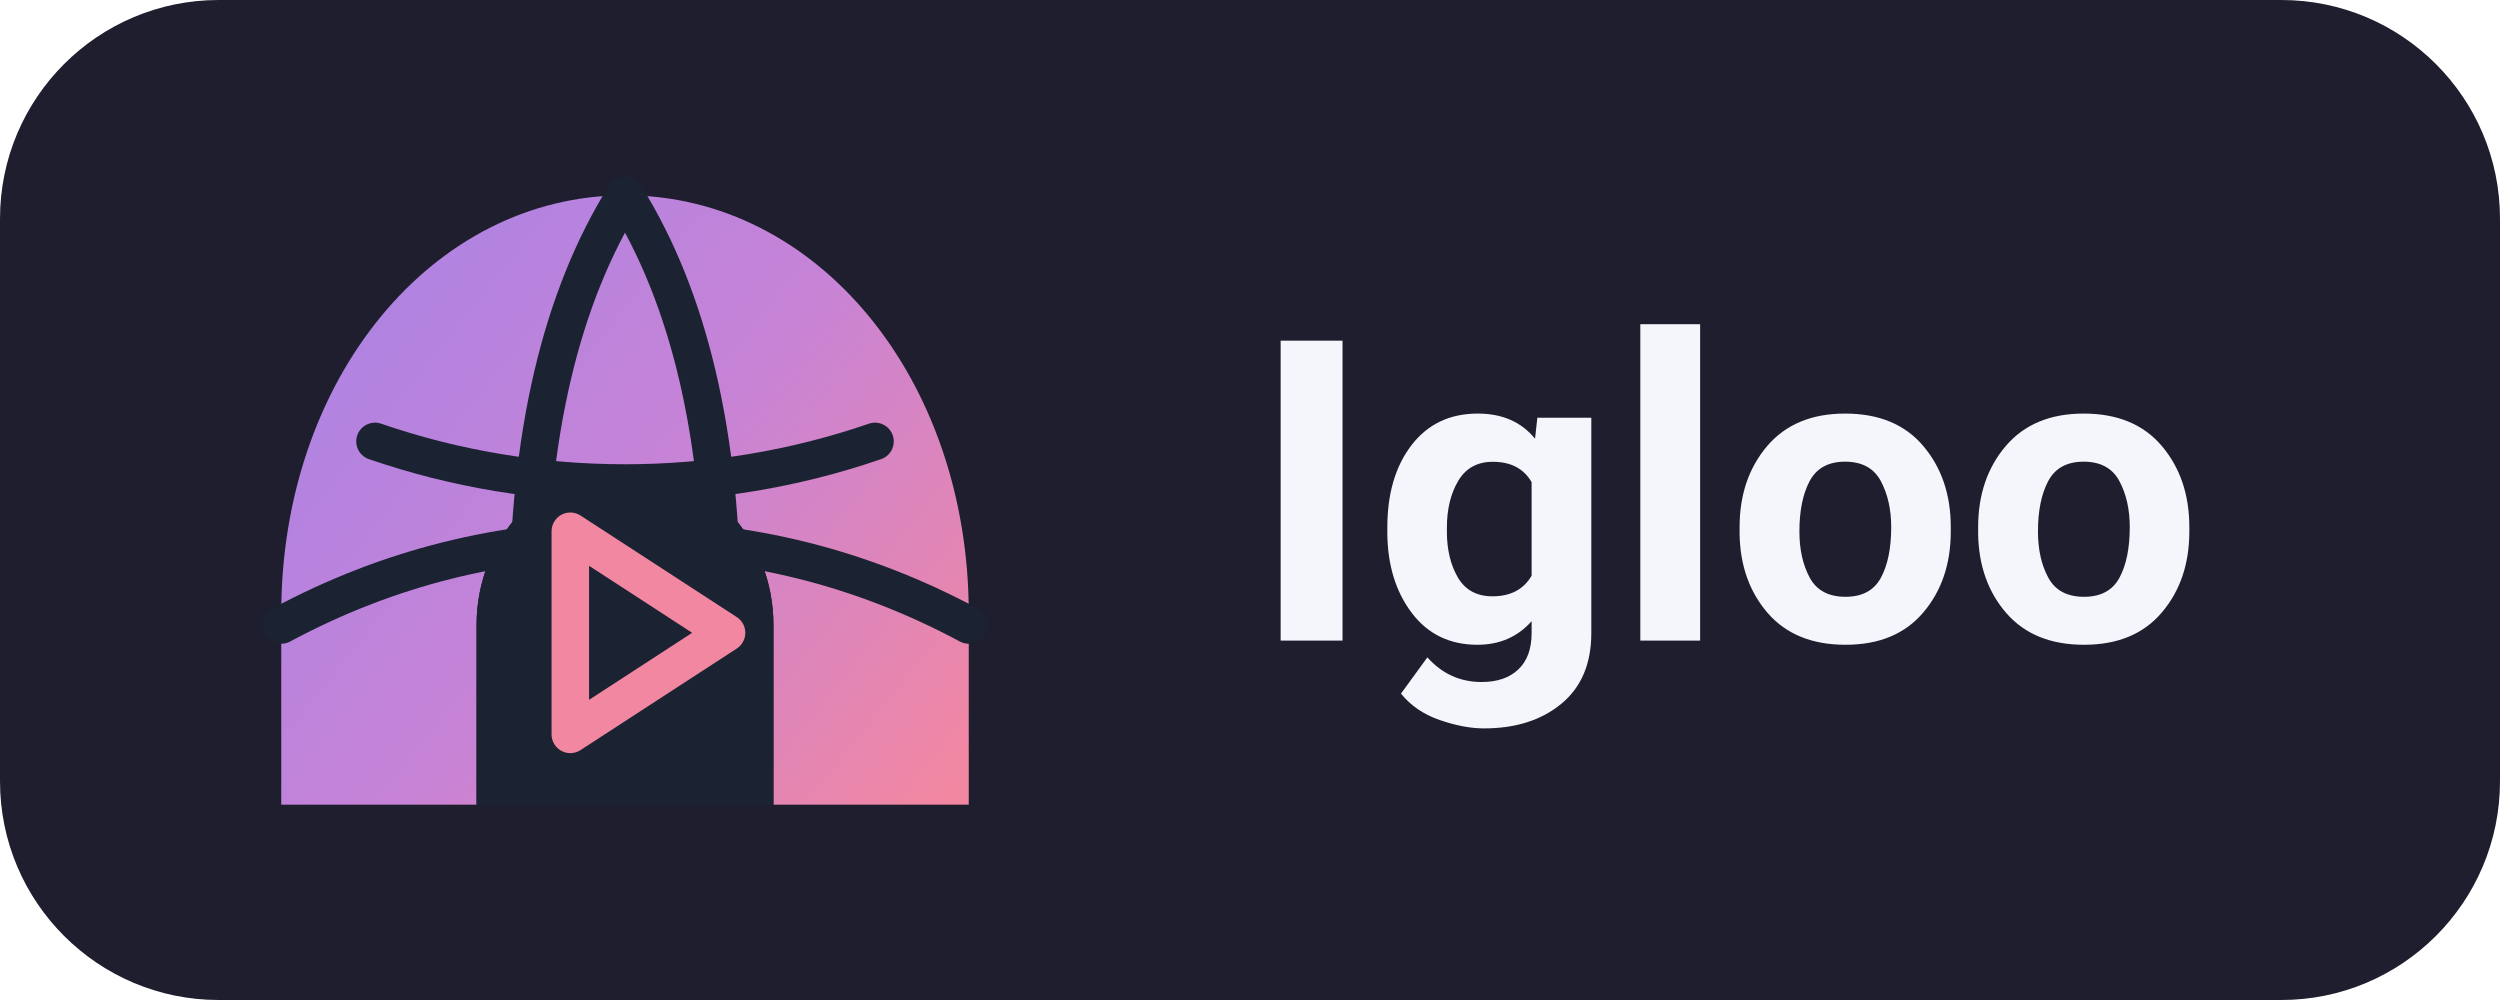
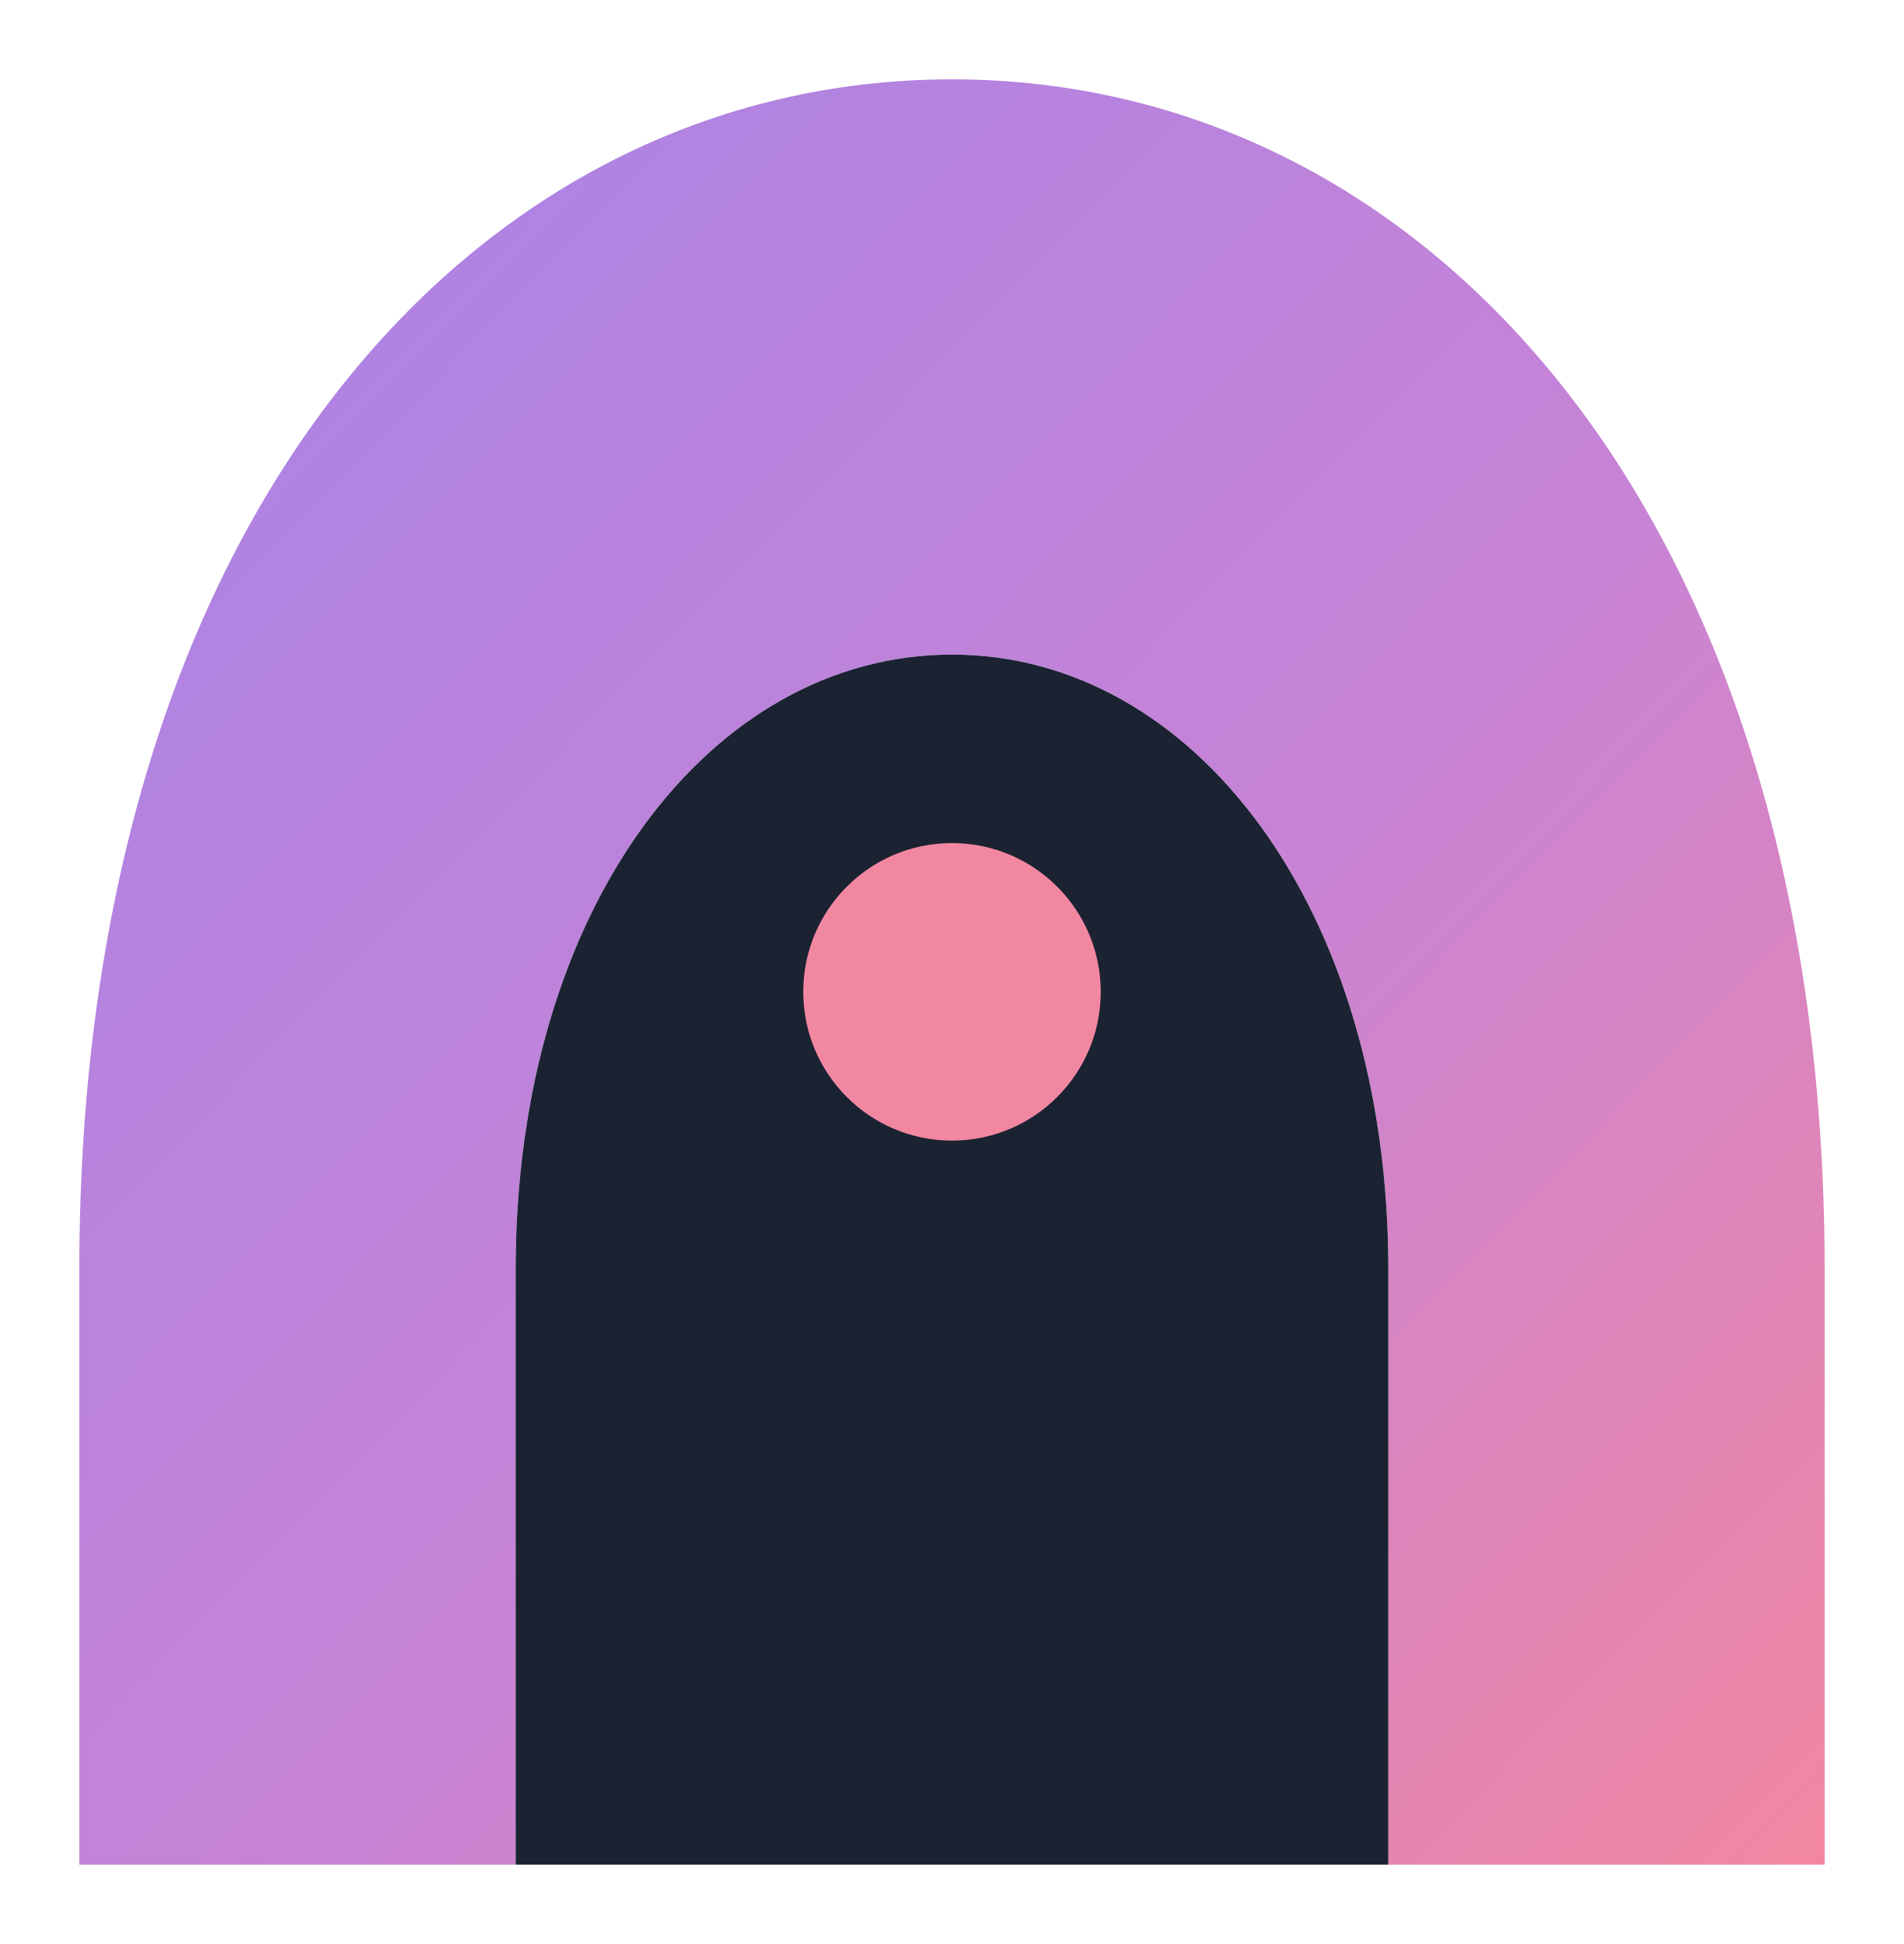
- <svg xmlns="http://www.w3.org/2000/svg" viewBox="0 0 320 128" role="img" aria-label="Igloo">
+ <svg xmlns="http://www.w3.org/2000/svg" viewBox="16 8 96 98" role="img" aria-label="Igloo">
  <defs>
-     <linearGradient id="igloo-mark-gradient" x1="20" y1="22" x2="108" y2="92" gradientUnits="userSpaceOnUse">
+     <linearGradient id="igloo-mark-gradient" x1="20" y1="16" x2="108" y2="102" gradientUnits="userSpaceOnUse">
      <stop offset="0" stop-color="#a883e6" />
-       <stop offset="0.52" stop-color="#c783d6" />
+       <stop offset="0.55" stop-color="#c783d6" />
      <stop offset="1" stop-color="#f287a1" />
    </linearGradient>
  </defs>
-   <rect width="320" height="128" rx="28" fill="#1e1e2e" />
-   <g transform="translate(16 7)">
-     <path d="M20 96V71.5C20 41.6 39.3 18 64 18s44 23.6 44 53.5V96H83V73c0-11.2-8.5-20.2-19-20.2S45 61.8 45 73v23Z" fill="url(#igloo-mark-gradient)" />
-     <path d="M45 96V73c0-11.2 8.5-20.2 19-20.2S83 61.8 83 73v23Z" fill="#1b2232" />
-     <path d="M20 73c13.6-7.3 28.2-11 44-11s30.4 3.7 44 11M32 49.5c20.6 7.1 43.4 7.1 64 0M64 18c-8.2 13.1-12.4 30.8-12.4 53M64 18c8.2 13.1 12.4 30.8 12.4 53" fill="none" stroke="#1b2232" stroke-width="4.8" stroke-linecap="round" />
-     <path d="M57 61v26l20-13Z" fill="none" stroke="#f287a1" stroke-width="4.8" stroke-linejoin="round" />
-   </g>
-   <text x="160" y="82" fill="#f4f6fb" font-family="-apple-system, BlinkMacSystemFont, 'Segoe UI', Roboto, Helvetica, Arial, sans-serif" font-size="54" font-weight="700">Igloo</text>
+   <path d="M20 102V72C20 34 40 12 64 12s44 22 44 60v30H86V72c0-18.2-9.8-31-22-31S42 53.8 42 72v30Z" fill="url(#igloo-mark-gradient)" />
+   <path d="M42 102V72c0-18.2 9.8-31 22-31s22 12.8 22 31v30Z" fill="#1b2232" />
+   <circle cx="64" cy="58" r="7.5" fill="#f287a1" />
</svg>
